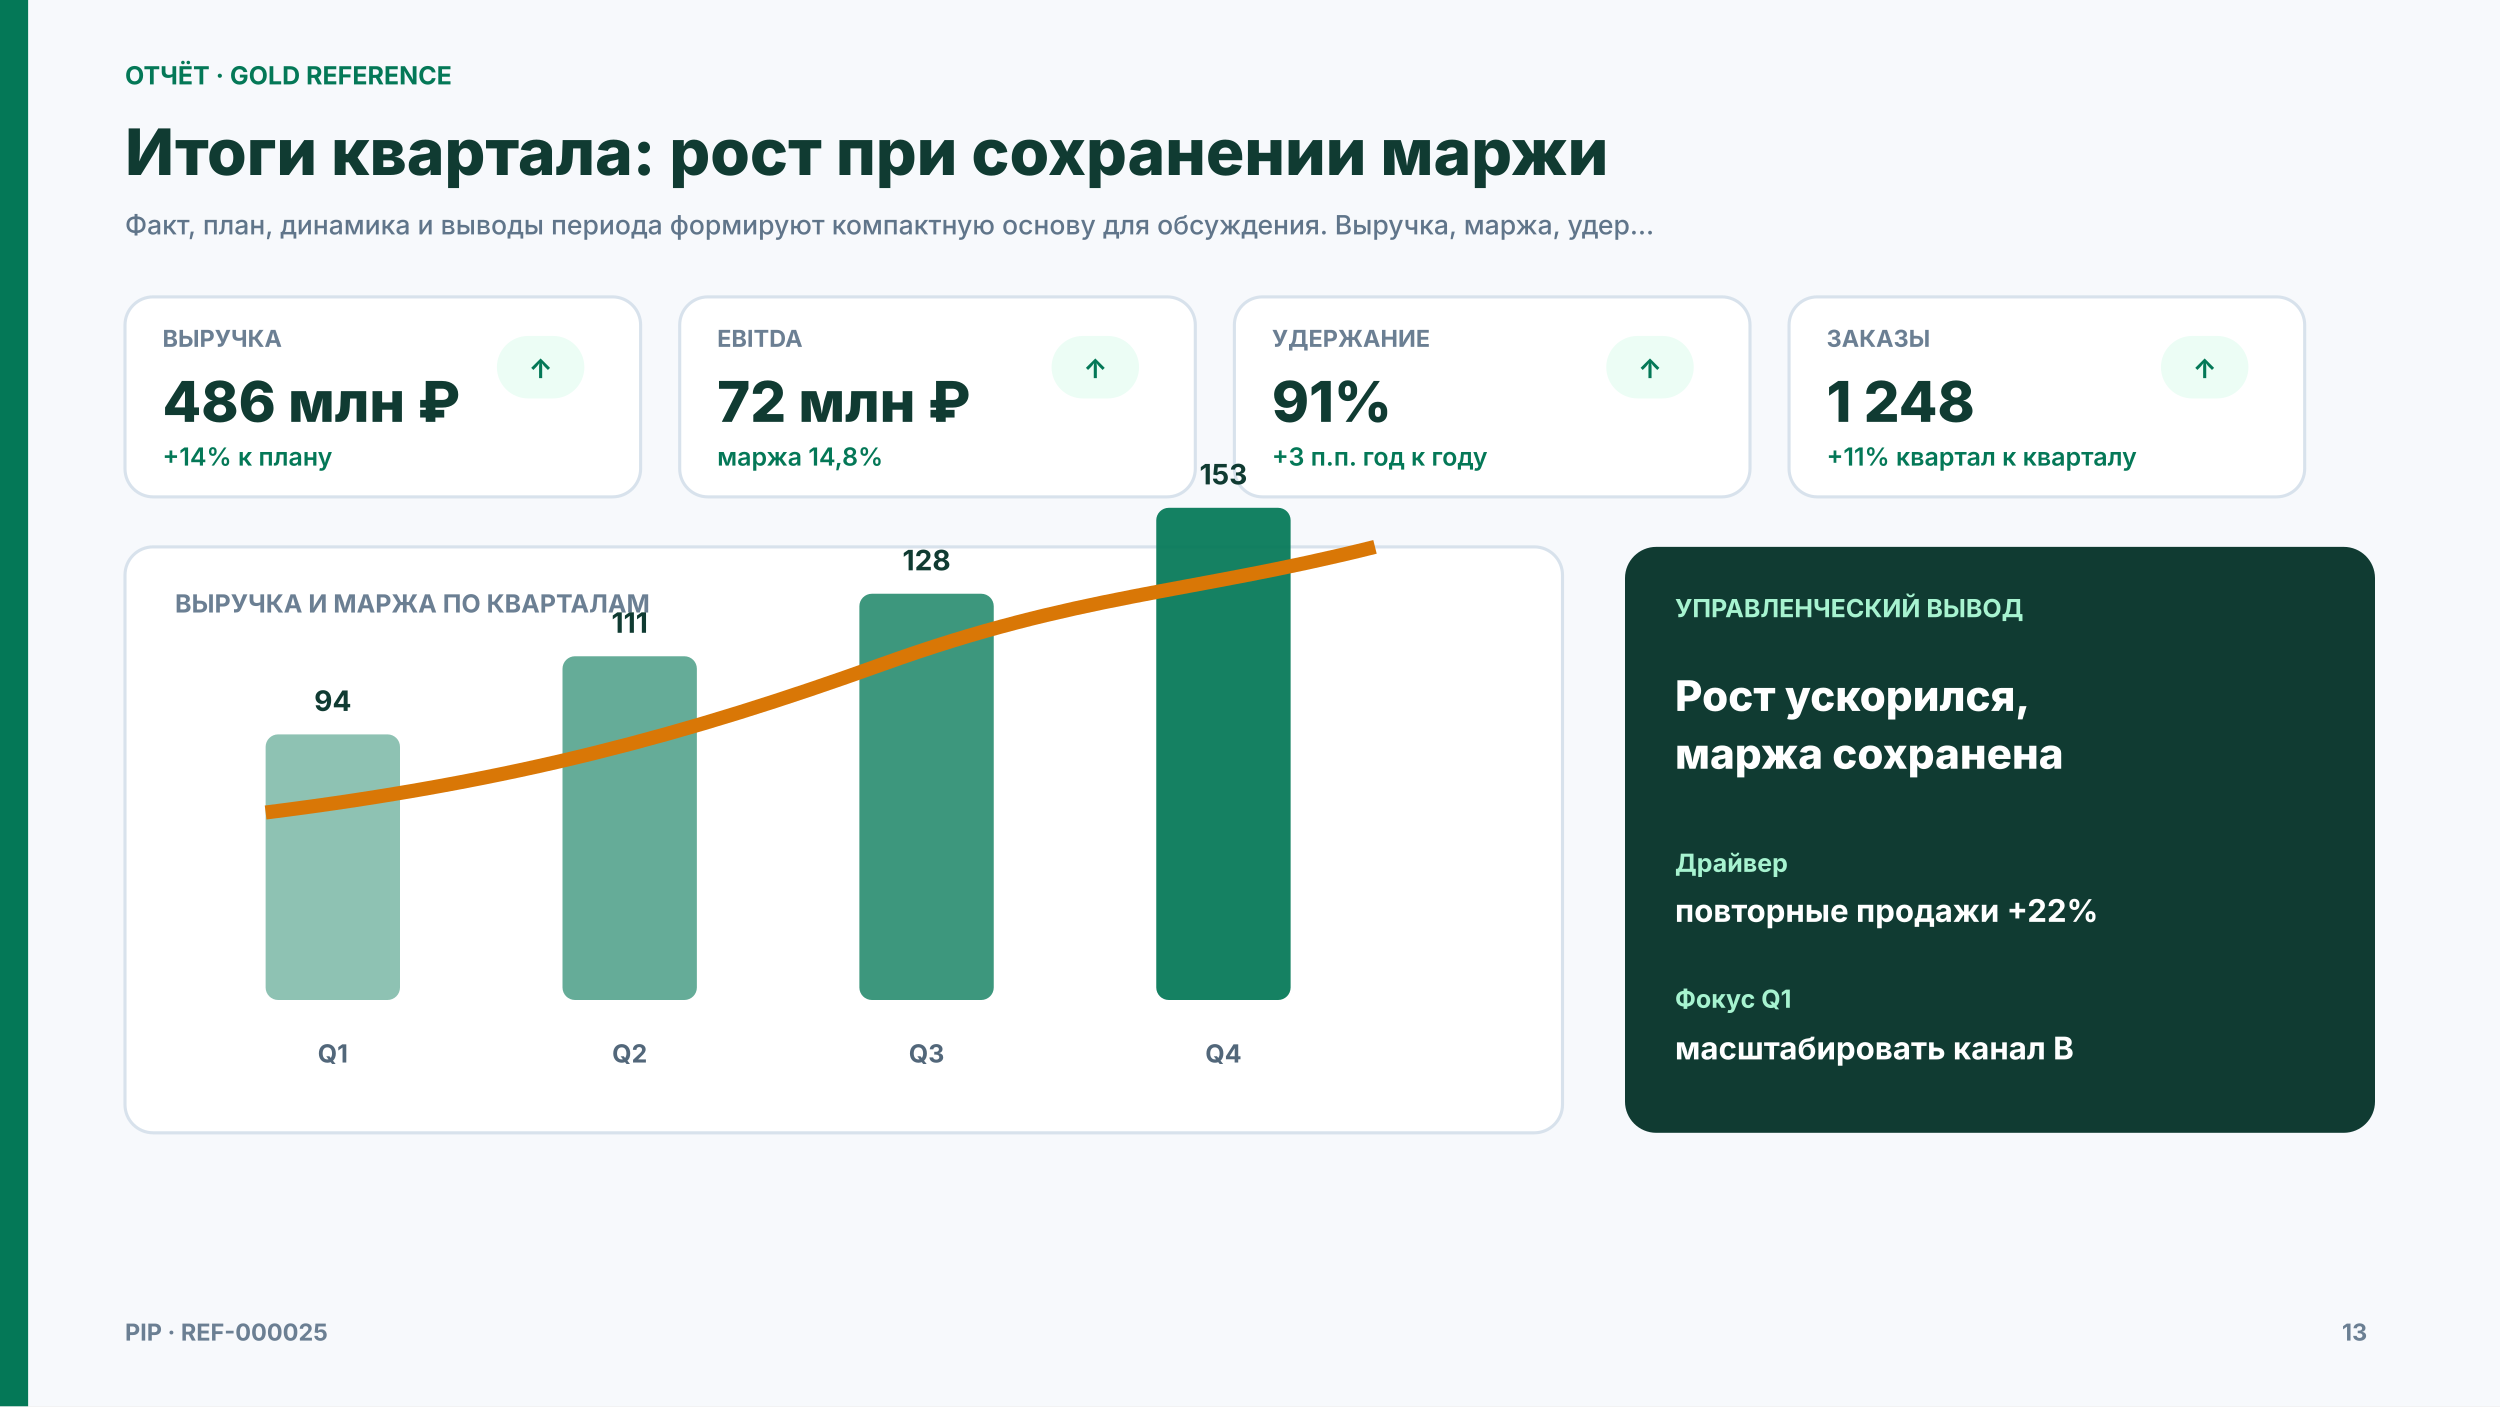
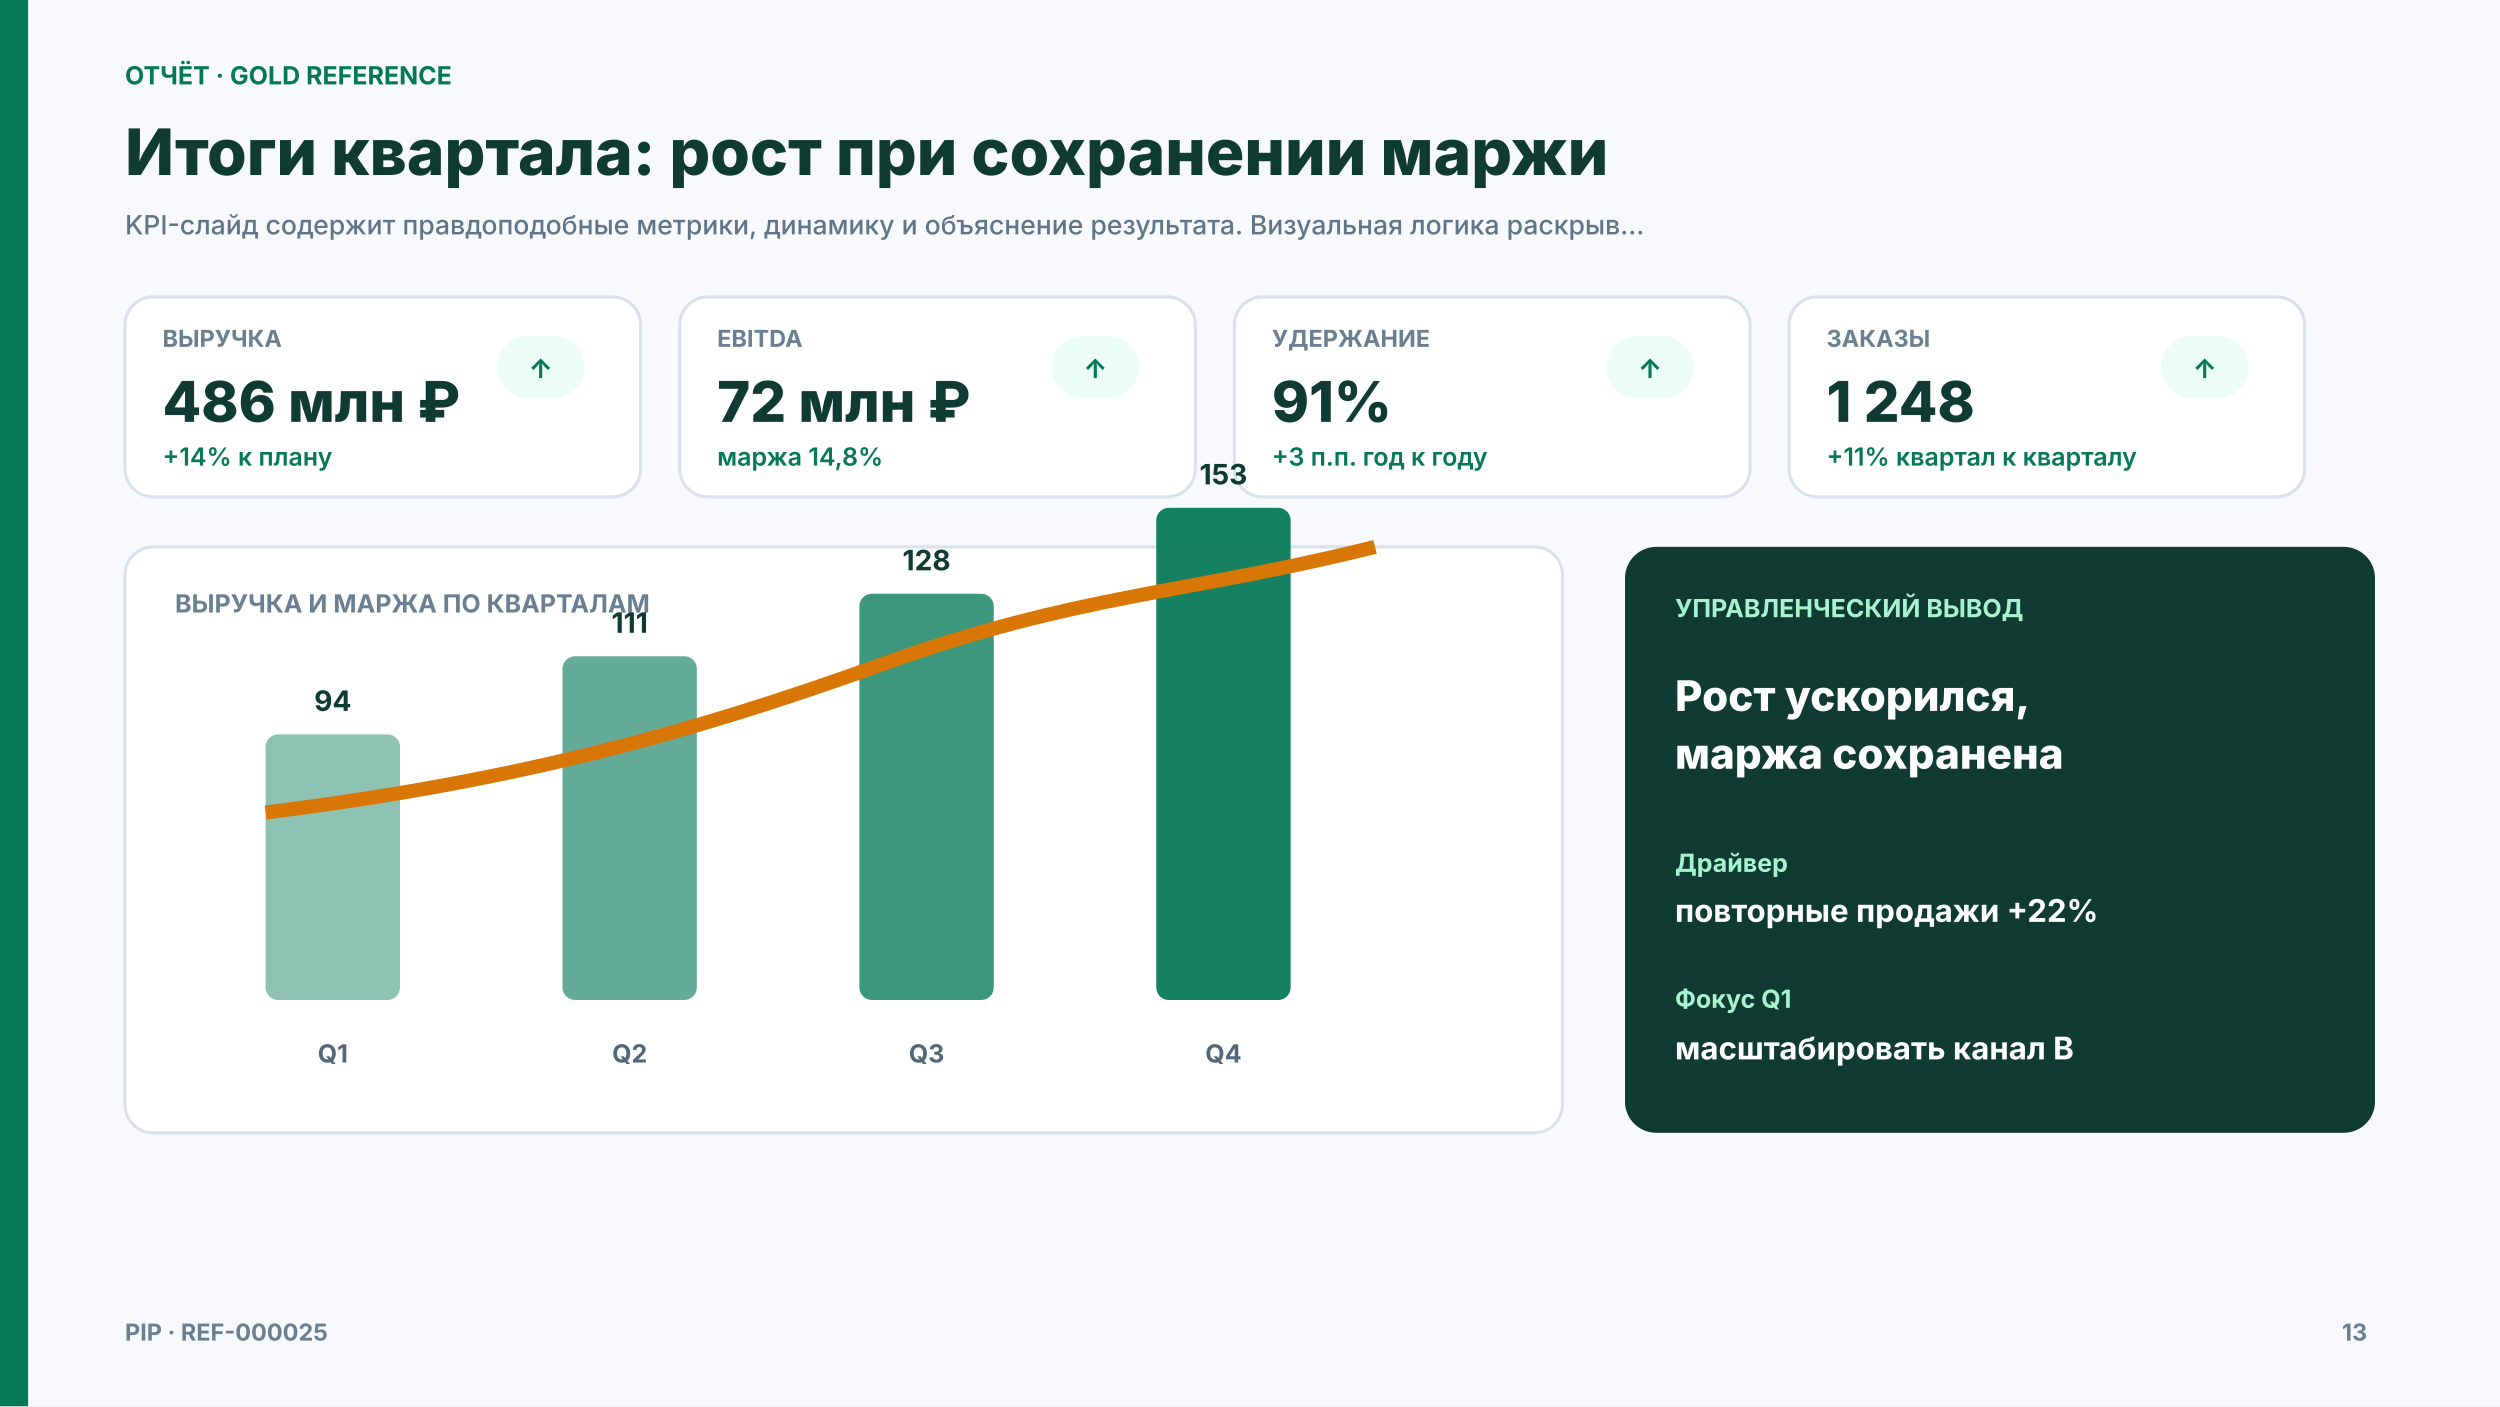
- <svg xmlns="http://www.w3.org/2000/svg" viewBox="0 0 1600 900" role="img" aria-labelledby="title description" data-gold="true" data-layout="gold-13">
+ <svg xmlns="http://www.w3.org/2000/svg" viewBox="0 0 1600 900" role="img" aria-labelledby="title description" data-gold="true" data-source-backed="true" data-preview-mode="original_pip_interpretation" data-layout="gold-13">
  <rect width="1600" height="900" fill="#F7F9FC" />
  <rect x="0" y="0" width="18" height="900" fill="#047857" />
  <text x="80" y="54" font-family="Inter, Arial, sans-serif" font-size="16" font-weight="750" fill="#047857" text-anchor="start">ОТЧЁТ · GOLD REFERENCE</text>
  <text x="80" y="112" font-family="Inter, Arial, sans-serif" font-size="41" font-weight="800" fill="#103B32" text-anchor="start">Итоги квартала: рост при сохранении маржи</text>
-   <text x="80" y="150" font-family="Inter, Arial, sans-serif" font-size="17" font-weight="500" fill="#60758A" text-anchor="start">Факт, план, динамика и выводы периода формируют компактную основу для обсуждения. Выручка, маржа, удер…</text>
+   <text x="80" y="150" font-family="Inter, Arial, sans-serif" font-size="17" font-weight="500" fill="#60758A" text-anchor="start">KPI-слайд содержит правдоподобные метрики, динамику и объяснение результата. Визуальная логика раскрыв…</text>
  <rect x="80" y="190" width="330" height="128" rx="18" fill="#FFFFFF" stroke="#D8E2EC" stroke-width="2" />
  <text x="104" y="222" font-family="Inter, Arial, sans-serif" font-size="15" font-weight="700" fill="#6B7F93" text-anchor="start">ВЫРУЧКА</text>
  <text x="104" y="270" font-family="Inter, Arial, sans-serif" font-size="36" font-weight="800" fill="#103B32" text-anchor="start">486 млн ₽</text>
  <rect x="318" y="215" width="56" height="40" rx="20" fill="#ECFDF5" stroke="#ECFDF5" stroke-width="0" />
  <text x="346" y="242" font-family="Inter, Arial, sans-serif" font-size="17" font-weight="700" fill="#047857" text-anchor="middle">↑</text>
  <text x="104" y="298" font-family="Inter, Arial, sans-serif" font-size="16" font-weight="600" fill="#047857" text-anchor="start">+14% к плану</text>
  <rect x="435" y="190" width="330" height="128" rx="18" fill="#FFFFFF" stroke="#D8E2EC" stroke-width="2" />
  <text x="459" y="222" font-family="Inter, Arial, sans-serif" font-size="15" font-weight="700" fill="#6B7F93" text-anchor="start">EBITDA</text>
  <text x="459" y="270" font-family="Inter, Arial, sans-serif" font-size="36" font-weight="800" fill="#103B32" text-anchor="start">72 млн ₽</text>
  <rect x="673" y="215" width="56" height="40" rx="20" fill="#ECFDF5" stroke="#ECFDF5" stroke-width="0" />
  <text x="701" y="242" font-family="Inter, Arial, sans-serif" font-size="17" font-weight="700" fill="#047857" text-anchor="middle">↑</text>
  <text x="459" y="298" font-family="Inter, Arial, sans-serif" font-size="16" font-weight="600" fill="#047857" text-anchor="start">маржа 14,8%</text>
  <rect x="790" y="190" width="330" height="128" rx="18" fill="#FFFFFF" stroke="#D8E2EC" stroke-width="2" />
  <text x="814" y="222" font-family="Inter, Arial, sans-serif" font-size="15" font-weight="700" fill="#6B7F93" text-anchor="start">УДЕРЖАНИЕ</text>
  <text x="814" y="270" font-family="Inter, Arial, sans-serif" font-size="36" font-weight="800" fill="#103B32" text-anchor="start">91%</text>
  <rect x="1028" y="215" width="56" height="40" rx="20" fill="#ECFDF5" stroke="#ECFDF5" stroke-width="0" />
  <text x="1056" y="242" font-family="Inter, Arial, sans-serif" font-size="17" font-weight="700" fill="#047857" text-anchor="middle">↑</text>
  <text x="814" y="298" font-family="Inter, Arial, sans-serif" font-size="16" font-weight="600" fill="#047857" text-anchor="start">+3 п.п. год к году</text>
  <rect x="1145" y="190" width="330" height="128" rx="18" fill="#FFFFFF" stroke="#D8E2EC" stroke-width="2" />
  <text x="1169" y="222" font-family="Inter, Arial, sans-serif" font-size="15" font-weight="700" fill="#6B7F93" text-anchor="start">ЗАКАЗЫ</text>
  <text x="1169" y="270" font-family="Inter, Arial, sans-serif" font-size="36" font-weight="800" fill="#103B32" text-anchor="start">1 248</text>
  <rect x="1383" y="215" width="56" height="40" rx="20" fill="#ECFDF5" stroke="#ECFDF5" stroke-width="0" />
  <text x="1411" y="242" font-family="Inter, Arial, sans-serif" font-size="17" font-weight="700" fill="#047857" text-anchor="middle">↑</text>
  <text x="1169" y="298" font-family="Inter, Arial, sans-serif" font-size="16" font-weight="600" fill="#047857" text-anchor="start">+11% квартал к кварталу</text>
  <rect x="80" y="350" width="920" height="375" rx="18" fill="#FFFFFF" stroke="#D8E2EC" stroke-width="2" />
  <text x="112" y="392" font-family="Inter, Arial, sans-serif" font-size="16" font-weight="700" fill="#6B7F93" text-anchor="start">ВЫРУЧКА И МАРЖА ПО КВАРТАЛАМ</text>
  <rect x="170" y="470" width="86" height="170" rx="8" fill="#047857" opacity="0.45" />
  <text x="213" y="680" font-family="Inter, Arial, sans-serif" font-size="16" font-weight="650" fill="#52677A" text-anchor="middle">Q1</text>
  <text x="213" y="455" font-family="Inter, Arial, sans-serif" font-size="18" font-weight="750" fill="#103B32" text-anchor="middle">94</text>
  <rect x="360" y="420" width="86" height="220" rx="8" fill="#047857" opacity="0.61" />
  <text x="403" y="680" font-family="Inter, Arial, sans-serif" font-size="16" font-weight="650" fill="#52677A" text-anchor="middle">Q2</text>
  <text x="403" y="405" font-family="Inter, Arial, sans-serif" font-size="18" font-weight="750" fill="#103B32" text-anchor="middle">111</text>
  <rect x="550" y="380" width="86" height="260" rx="8" fill="#047857" opacity="0.77" />
  <text x="593" y="680" font-family="Inter, Arial, sans-serif" font-size="16" font-weight="650" fill="#52677A" text-anchor="middle">Q3</text>
  <text x="593" y="365" font-family="Inter, Arial, sans-serif" font-size="18" font-weight="750" fill="#103B32" text-anchor="middle">128</text>
  <rect x="740" y="325" width="86" height="315" rx="8" fill="#047857" opacity="0.93" />
  <text x="783" y="680" font-family="Inter, Arial, sans-serif" font-size="16" font-weight="650" fill="#52677A" text-anchor="middle">Q4</text>
  <text x="783" y="310" font-family="Inter, Arial, sans-serif" font-size="18" font-weight="750" fill="#103B32" text-anchor="middle">153</text>
  <path d="M170 520 C330 500 440 470 565 425 S760 380 880 350" fill="none" stroke="#D97706" stroke-width="9" />
  <rect x="1040" y="350" width="480" height="375" rx="20" fill="#103B32" stroke="#103B32" stroke-width="0" />
  <text x="1072" y="395" font-family="Inter, Arial, sans-serif" font-size="16" font-weight="700" fill="#A7F3D0" text-anchor="start">УПРАВЛЕНЧЕСКИЙ ВЫВОД</text>
  <text x="1072" y="455" font-family="Inter, Arial, sans-serif" font-size="27" font-weight="800" fill="#FFFFFF" text-anchor="start">Рост ускорился,</text>
  <text x="1072" y="492" font-family="Inter, Arial, sans-serif" font-size="27" font-weight="800" fill="#FFFFFF" text-anchor="start">маржа сохранена</text>
  <text x="1072" y="558" font-family="Inter, Arial, sans-serif" font-size="16" font-weight="700" fill="#A7F3D0" text-anchor="start">Драйвер</text>
  <text x="1072" y="590" font-family="Inter, Arial, sans-serif" font-size="20" font-weight="650" fill="#FFFFFF" text-anchor="start">повторные продажи +22%</text>
  <text x="1072" y="645" font-family="Inter, Arial, sans-serif" font-size="16" font-weight="700" fill="#A7F3D0" text-anchor="start">Фокус Q1</text>
  <text x="1072" y="678" font-family="Inter, Arial, sans-serif" font-size="20" font-weight="650" fill="#FFFFFF" text-anchor="start">масштабировать канал B</text>
  <text x="80" y="858" font-family="Inter, Arial, sans-serif" font-size="15" font-weight="700" fill="#6B7F93" text-anchor="start">PIP · REF-000025</text>
  <text x="1515" y="858" font-family="Inter, Arial, sans-serif" font-size="15" font-weight="700" fill="#6B7F93" text-anchor="end">13</text>
</svg>
